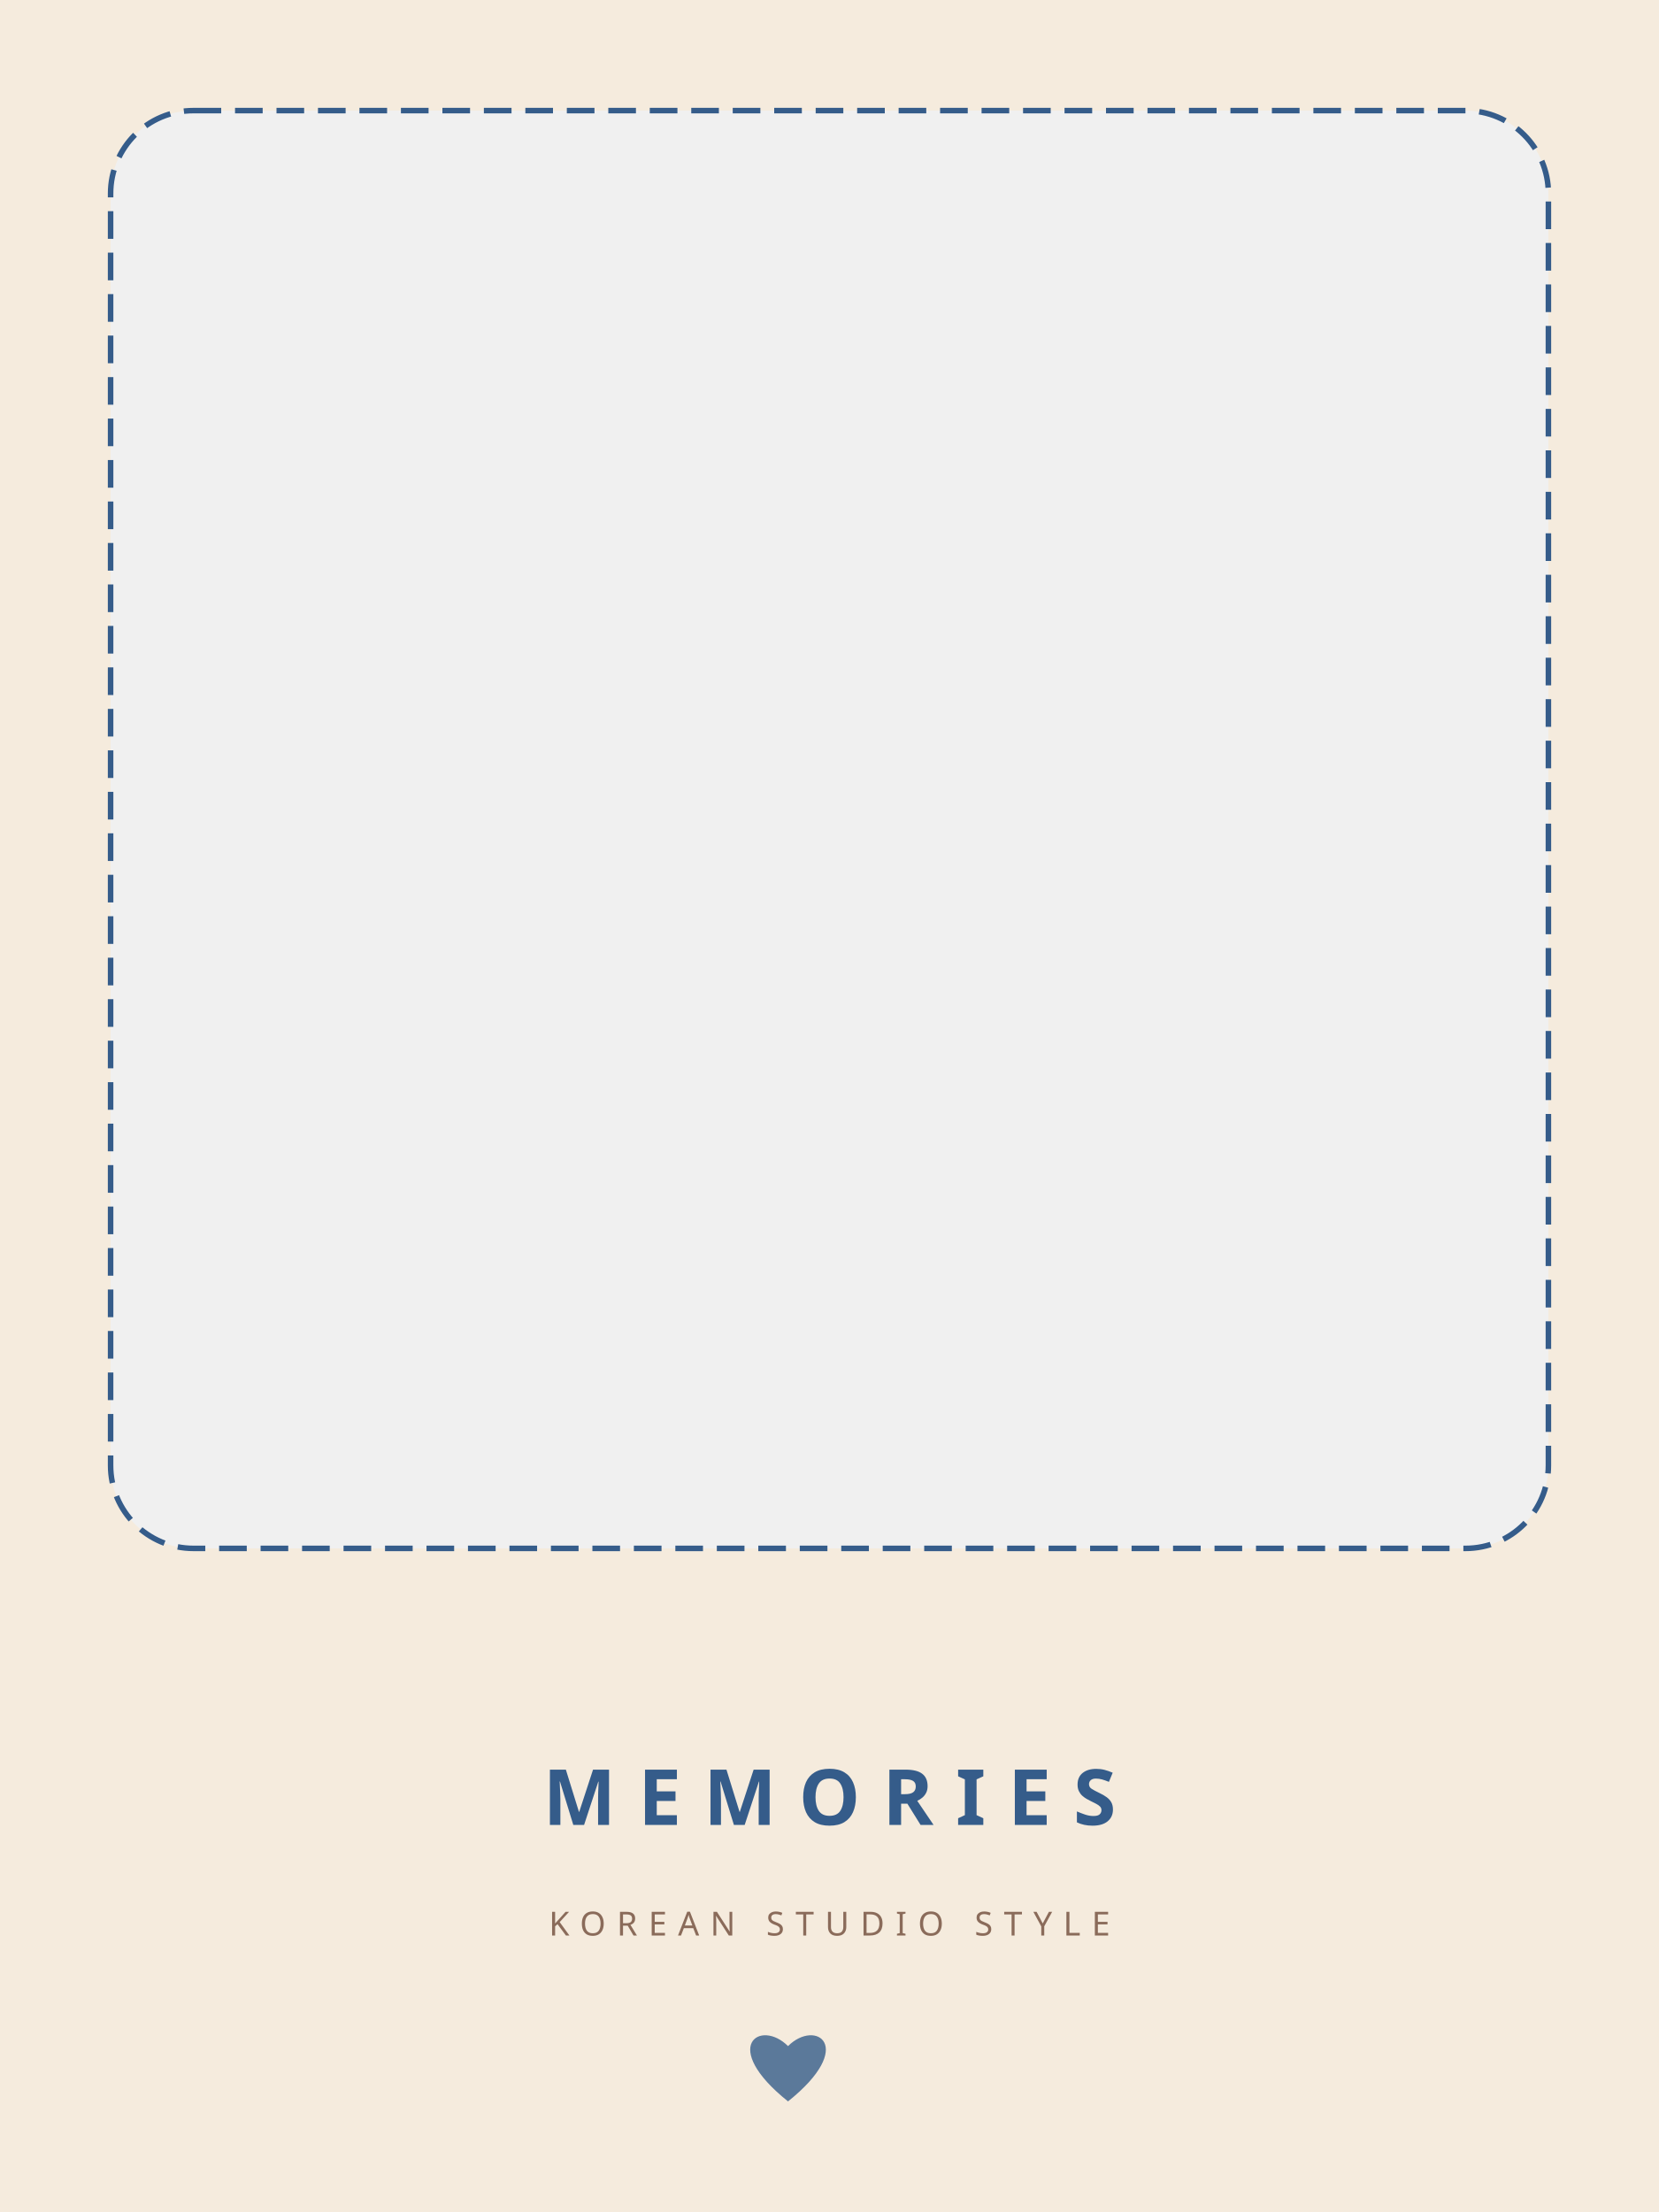
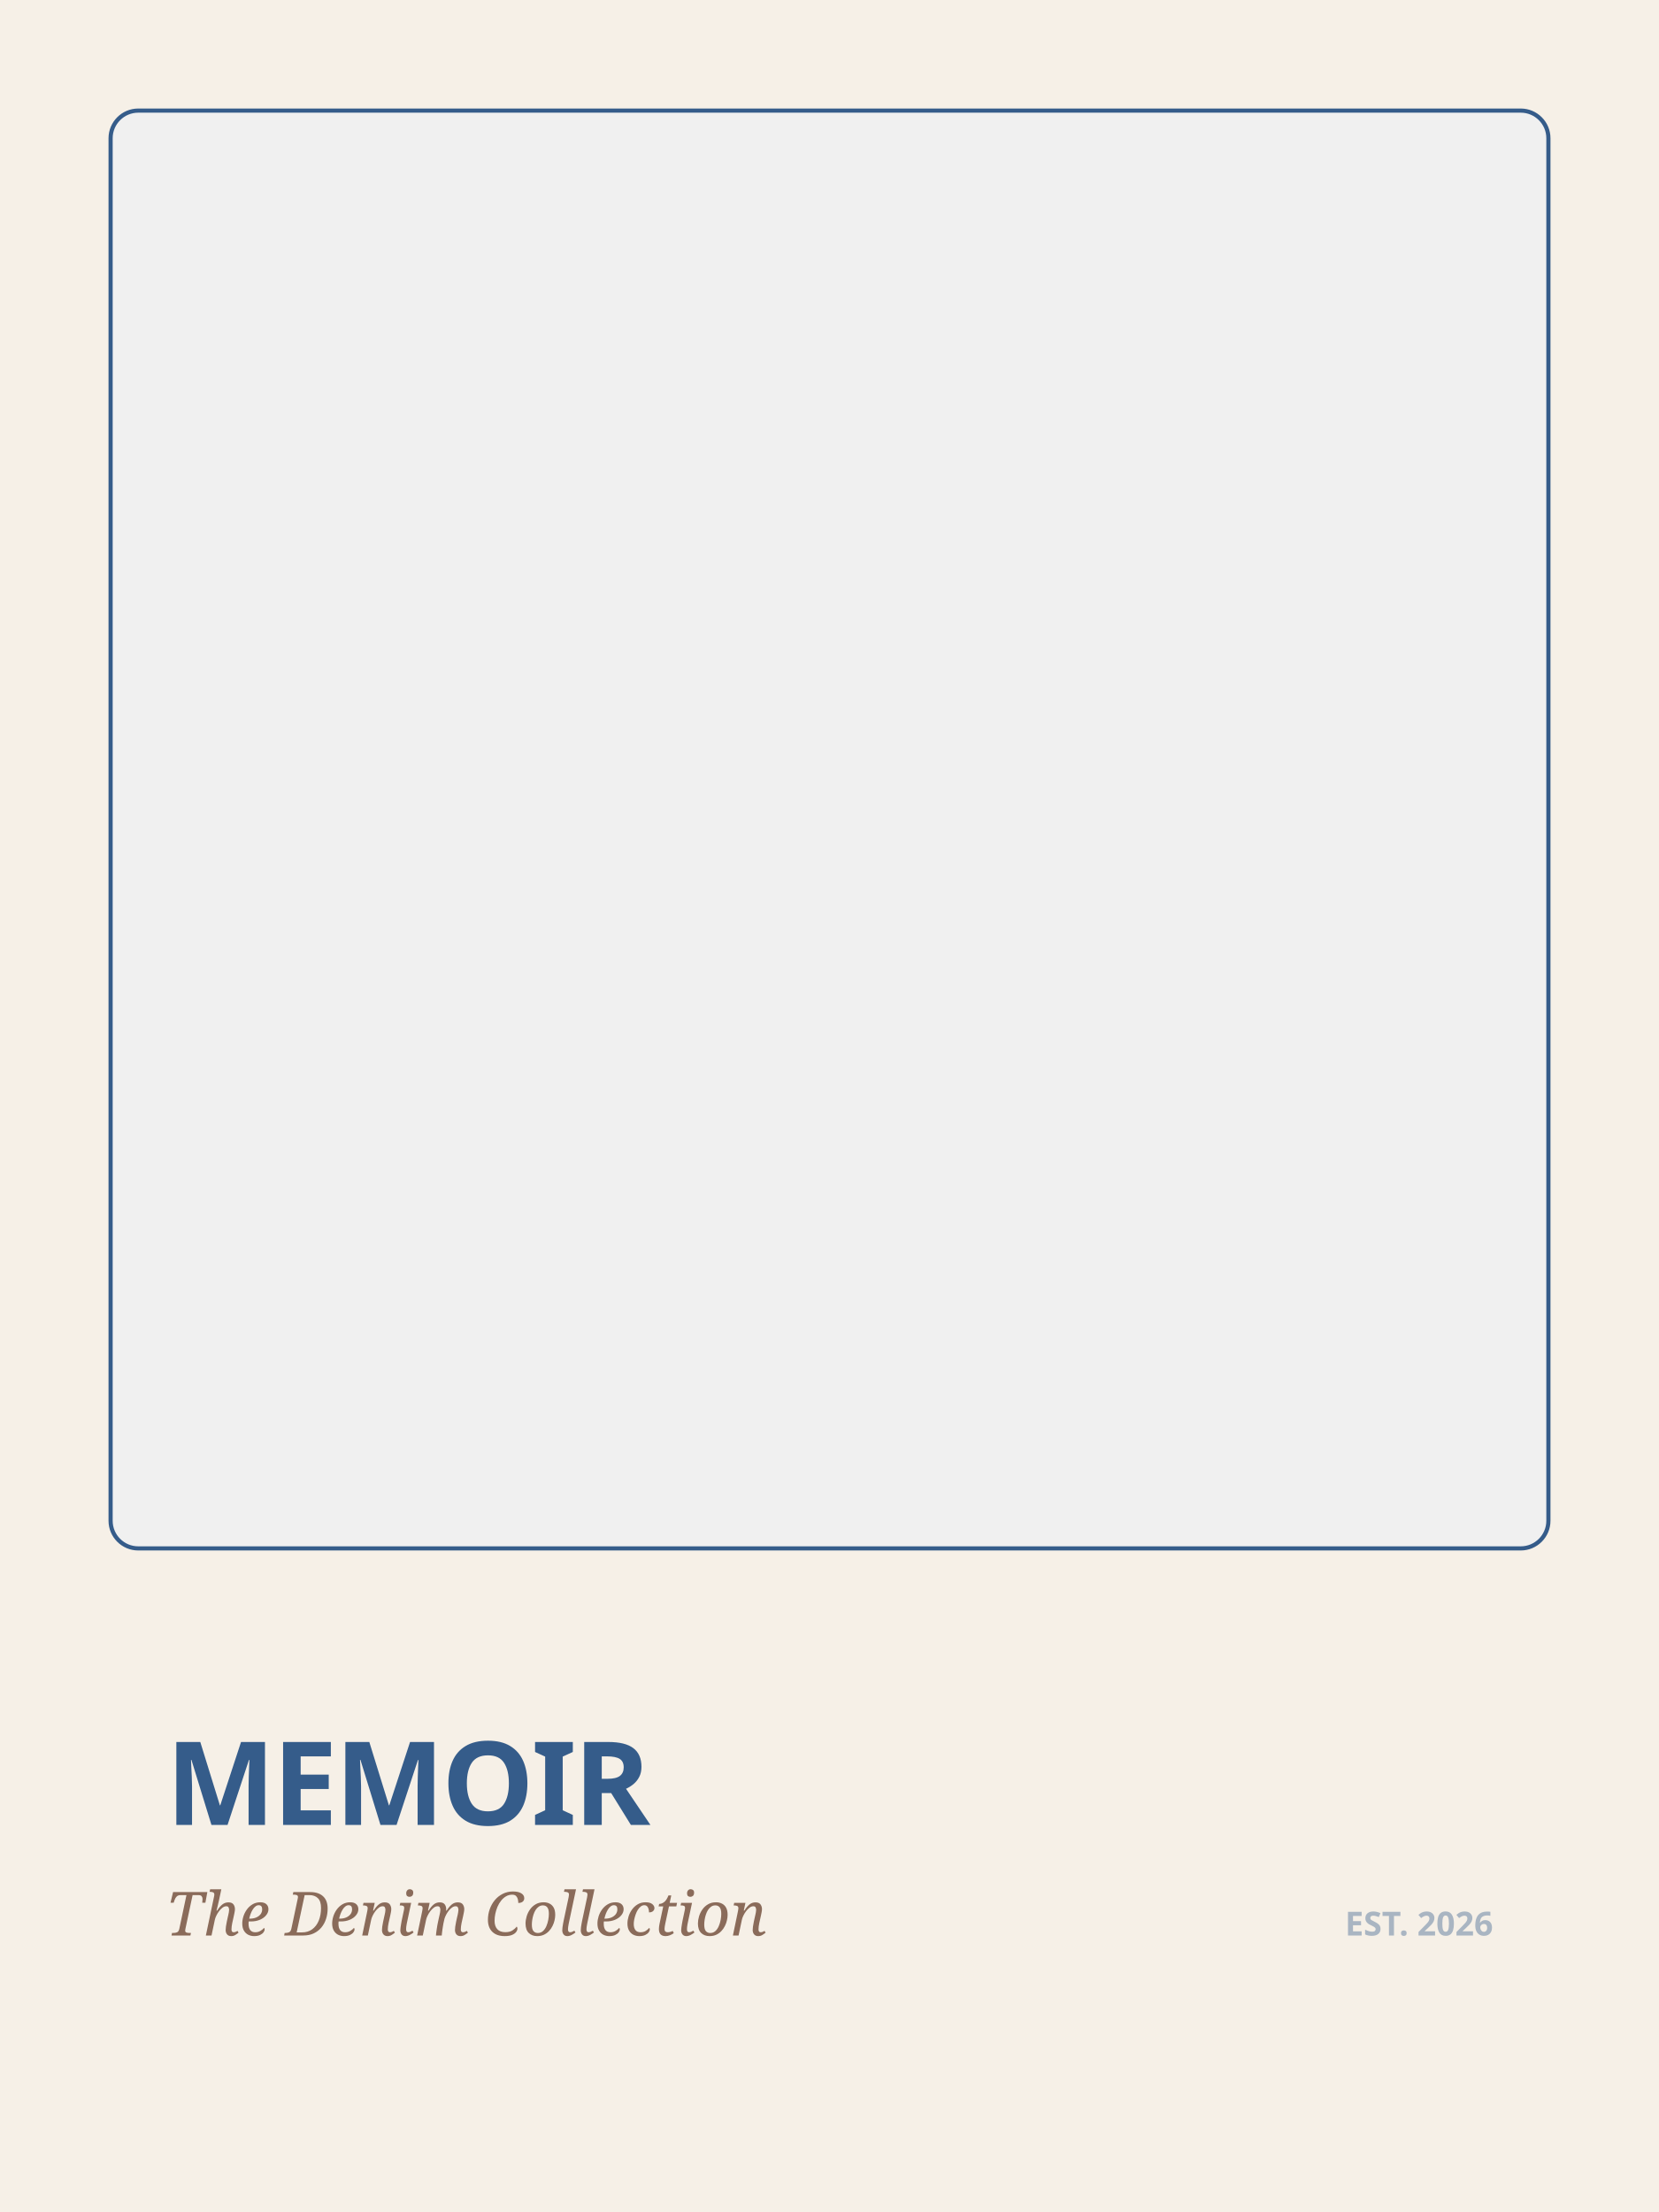
<svg xmlns="http://www.w3.org/2000/svg" width="600" height="800" viewBox="0 0 600 800">
  <defs>
    <mask id="cutout">
      <rect x="0" y="0" width="600" height="800" fill="white" />
-       <rect x="40" y="40" width="520" height="520" rx="30" fill="black" />
+       <rect x="40" y="40" width="520" height="520" rx="10" fill="black" />
    </mask>
  </defs>
-   <rect x="0" y="0" width="600" height="800" fill="#F5EBDD" mask="url(#cutout)" />
-   <rect x="40" y="40" width="520" height="520" rx="30" fill="none" stroke="#355C8A" stroke-width="2" stroke-dasharray="10 5" />
-   <text x="300" y="660" font-family="Plus Jakarta Sans, sans-serif" font-size="28" font-weight="700" fill="#355C8A" text-anchor="middle" letter-spacing="8">MEMORIES</text>
-   <text x="300" y="700" font-family="Plus Jakarta Sans, sans-serif" font-size="12" fill="#8A6B5A" text-anchor="middle" letter-spacing="4">KOREAN STUDIO STYLE</text>
-   
-   {/* Heart Doodle */}
-   <path d="M 285 740 C 275 730 260 740 285 760 C 310 740 295 730 285 740" fill="#355C8A" opacity="0.8" />
+   <rect x="0" y="0" width="600" height="800" fill="#F6F0E7" mask="url(#cutout)" />
+   <rect x="40" y="40" width="520" height="520" rx="10" fill="none" stroke="#355C8A" stroke-width="1.5" />
+   <text x="60" y="660" font-family="Plus Jakarta Sans, sans-serif" font-size="42" font-weight="800" fill="#355C8A" letter-spacing="-1">MEMOIR</text>
+   <text x="60" y="700" font-family="Cormorant Garamond, serif" font-style="italic" font-size="22" fill="#8A6B5A">The Denim Collection</text>
+   <text x="540" y="700" font-family="Plus Jakarta Sans, sans-serif" font-size="12" font-weight="700" fill="#355C8A" text-anchor="end" opacity="0.4">EST. 2026</text>
</svg>
